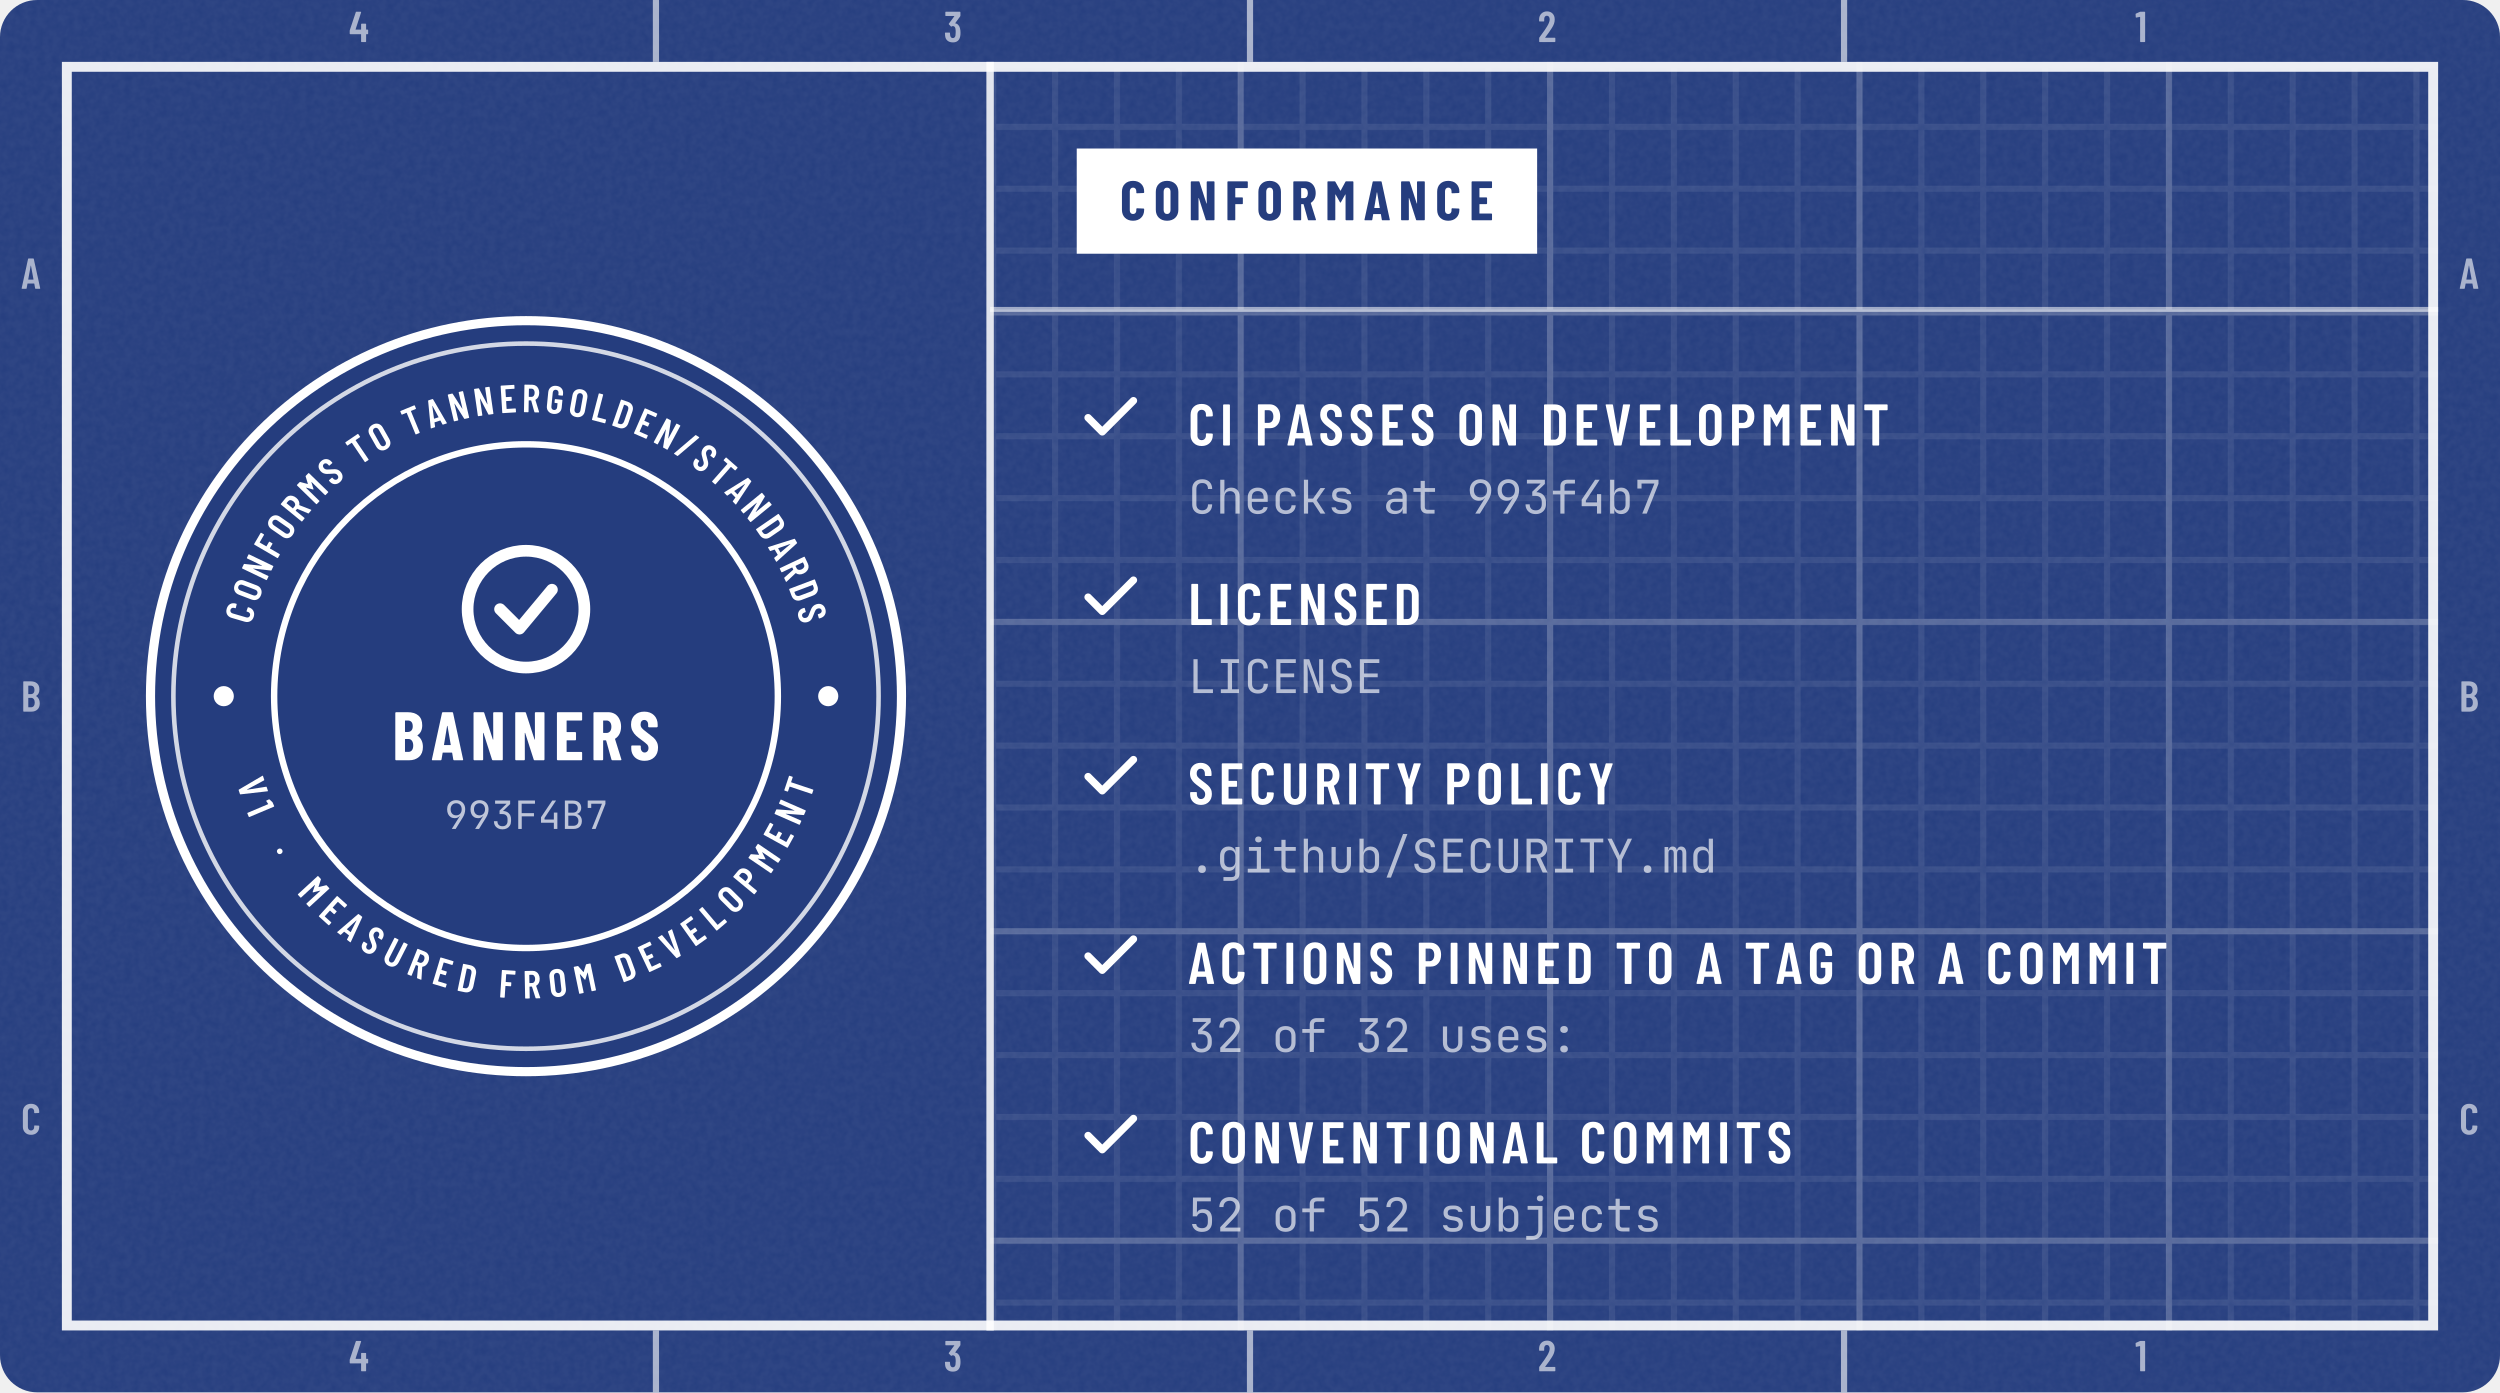
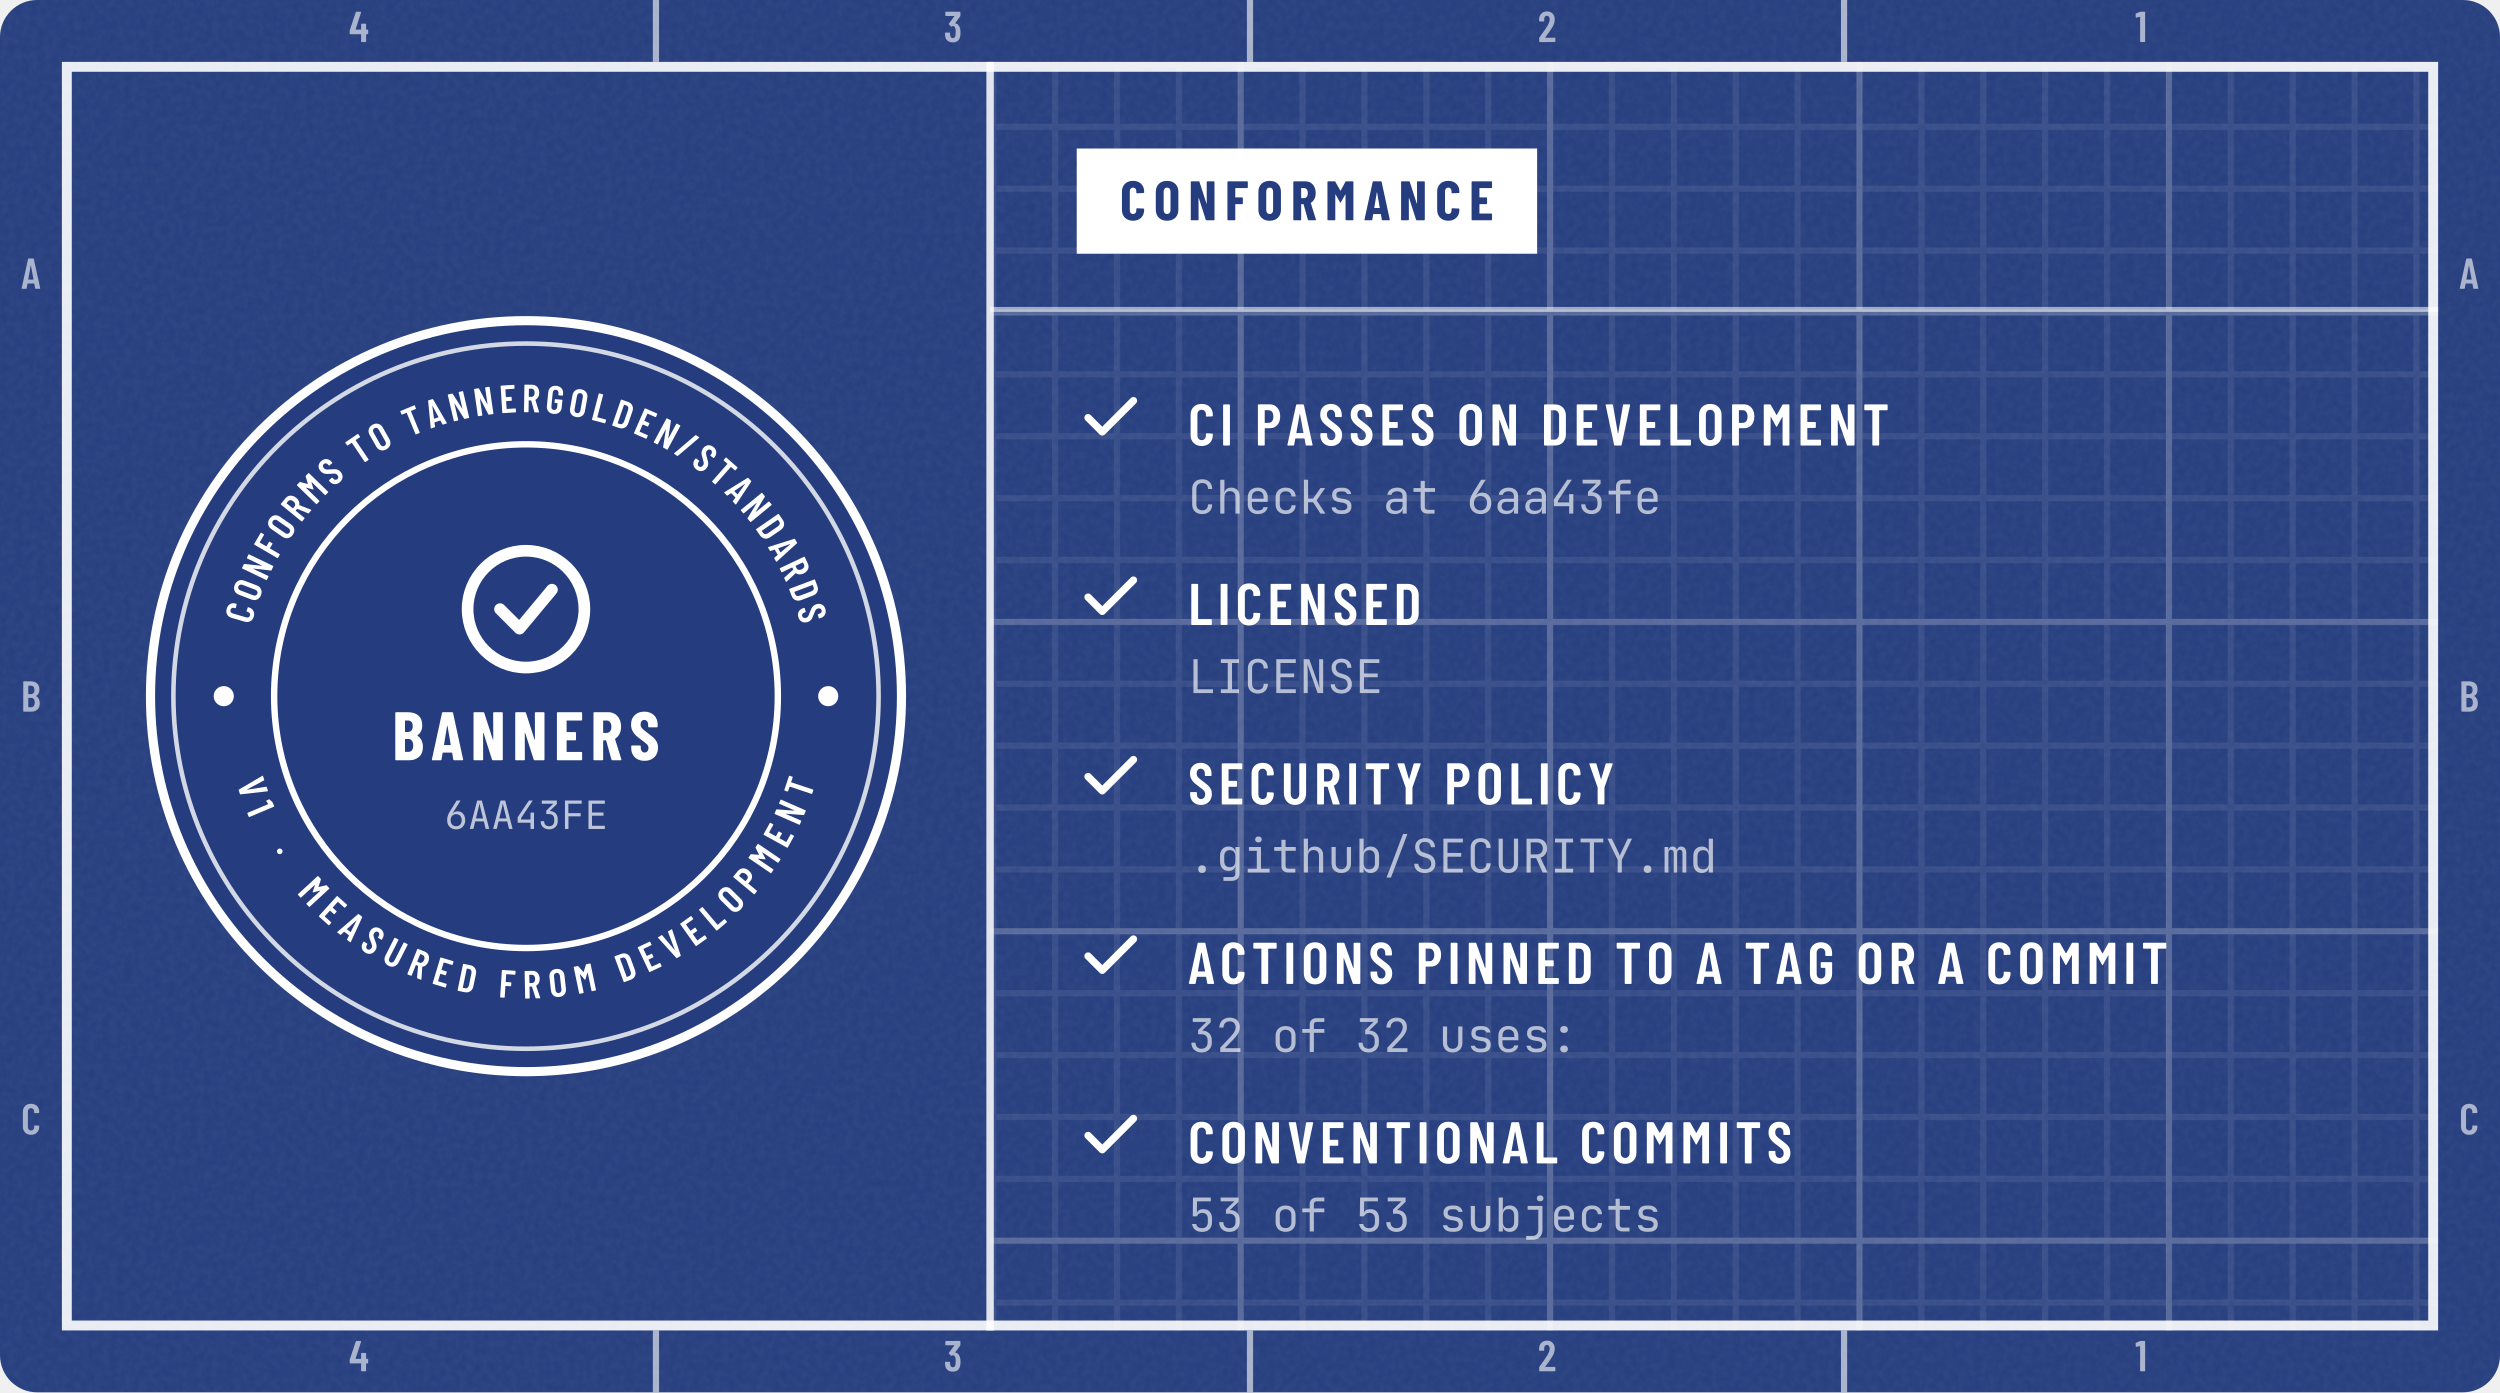
<svg xmlns="http://www.w3.org/2000/svg" width="404" height="225" viewBox="0 0 404 225" role="img" aria-labelledby="t d">
  <defs>
    <clipPath id="kc1">
      <rect x="0" y="0" width="404" height="225" rx="6" />
    </clipPath>
    <filter id="kn2" x="0" y="0" width="100%" height="100%">
      <feTurbulence type="fractalNoise" baseFrequency=".85" numOctaves="2" stitchTiles="stitch" />
      <feColorMatrix values="0 0 0 0 1 0 0 0 0 1 0 0 0 0 1 0 0 0 0.06 0" />
    </filter>
    <pattern id="kp3" width="10" height="10" patternUnits="userSpaceOnUse">
      <path d="M10 .5H.5V10" fill="none" stroke="#FFFFFF" stroke-opacity="0.075" />
    </pattern>
    <pattern id="kp4" width="50" height="50" patternUnits="userSpaceOnUse">
      <path d="M50 .5H.5V50" fill="none" stroke="#FFFFFF" stroke-opacity="0.16" />
    </pattern>
    <clipPath id="kc5">
      <path clip-rule="evenodd" d="M10 10h384v205h-384zM10 10h150v205h-150z" />
    </clipPath>
    <path id="m47" d="M21 14 226 690Q229 700 239 700H331Q337 700 340 696Q343 692 341 686L136 10Q133 0 123 0H31Q25 0 22 4Q19 8 21 14Z" />
    <path id="m49" d="M122 700H218Q223 700 226 696Q230 693 230 688V12Q230 7 226 4Q223 0 218 0H126Q121 0 118 4Q114 7 114 12V576Q114 578 112 580Q111 582 109 581L27 565H24Q13 565 13 576L10 643Q10 653 18 657L107 697Q114 700 122 700Z" />
    <path id="m50" d="M173 100H392Q397 100 400 96Q404 93 404 88V12Q404 7 400 4Q397 0 392 0H43Q38 0 34 4Q31 7 31 12V92Q31 101 36 107L75 160Q114 212 152 266Q189 320 215 363Q273 459 273 522Q273 562 256 585Q238 608 209 608Q180 608 163 586Q146 563 147 526V487Q147 482 144 478Q140 475 135 475H41Q36 475 32 478Q29 482 29 487V530Q33 610 84 659Q134 708 214 708Q293 708 342 656Q390 605 390 521Q390 471 373 422Q356 373 319 317Q294 277 260 229Q225 181 214 166Q184 126 170 106Q168 104 169 102Q170 100 173 100Z" />
    <path id="m51" d="M387 218Q387 169 380 134Q368 66 326 29Q283 -8 210 -8Q134 -8 86 32Q38 73 32 143Q30 165 28 207Q28 219 40 219H132Q144 219 144 207Q146 173 148 156Q153 125 169 108Q185 92 210 92Q234 92 250 108Q266 123 271 152Q276 182 276 230Q276 281 269 315Q263 341 248 355Q233 369 210 369Q195 369 183 360Q177 356 174 356Q172 356 166 360L119 408Q115 412 115 417Q115 421 118 425L243 595Q245 597 244 599Q242 601 239 601H49Q44 601 40 604Q37 608 37 613V688Q37 693 40 696Q44 700 49 700H373Q378 700 382 696Q385 693 385 688V609Q385 602 380 594L266 438Q262 432 268 431Q309 426 338 392Q368 358 378 307Q387 267 387 218Z" />
    <path id="m52" d="M443 275V194Q443 189 440 186Q436 182 431 182H401Q396 182 396 177V12Q396 7 392 4Q389 0 384 0H292Q287 0 284 4Q280 7 280 12V177Q280 182 275 182H29Q24 182 20 186Q17 189 17 194V259Q17 268 19 274L158 690Q161 700 171 700H271Q277 700 280 696Q283 693 281 686L153 293Q152 287 157 287H275Q280 287 280 292V412Q280 417 284 420Q287 424 292 424H384Q389 424 392 420Q396 417 396 412V292Q396 287 401 287H431Q436 287 440 284Q443 280 443 275Z" />
    <path id="m65" d="M325 11 306 116Q306 121 300 121H154Q148 121 148 116L129 11Q128 0 116 0H25Q11 0 14 13L162 689Q164 700 175 700H281Q292 700 294 689L442 13V9Q442 0 431 0H338Q326 0 325 11ZM171 212H282Q288 212 287 217L229 533Q228 536 226 536Q224 536 223 533L166 217Q165 212 171 212Z" />
    <path id="m66" d="M242 0H66Q61 0 58 4Q54 7 54 12V688Q54 693 58 696Q61 700 66 700H224Q319 700 373 652Q427 604 427 512Q427 409 354 365Q349 362 352 359Q391 334 413 292Q435 250 435 192Q435 100 382 50Q328 0 242 0ZM170 595V409Q170 404 175 404H226Q267 404 290 429Q313 454 313 500Q313 548 290 574Q267 600 226 600H175Q170 600 170 595ZM319 208Q319 260 296 290Q273 319 233 319H175Q170 319 170 314V106Q170 101 175 101H233Q273 101 296 129Q319 157 319 208Z" />
    <path id="m67" d="M42 180V521Q42 607 94 658Q145 708 230 708Q316 708 368 658Q420 607 420 521V509Q420 504 416 500Q413 496 408 496L315 492Q303 492 303 504V529Q303 564 283 586Q263 608 230 608Q198 608 178 586Q158 564 158 529V171Q158 136 178 114Q198 92 230 92Q263 92 283 114Q303 136 303 171V196Q303 201 306 204Q310 208 315 208L408 204Q413 204 416 200Q420 197 420 192V180Q420 95 368 44Q316 -8 230 -8Q145 -8 94 44Q42 95 42 180Z" />
    <path id="m68" d="M54 12V688Q54 693 58 696Q61 700 66 700H237Q323 700 374 648Q426 596 426 509V191Q426 104 374 52Q323 0 237 0H66Q61 0 58 4Q54 7 54 12ZM175 100 235 101Q268 101 288 128Q309 154 310 198V502Q310 547 290 574Q269 600 234 600H175Q170 600 170 595V105Q170 100 175 100Z" />
    <path id="m69" d="M391 600H175Q170 600 170 595V406Q170 401 175 401H303Q308 401 312 398Q315 394 315 389V312Q315 307 312 304Q308 300 303 300H175Q170 300 170 295V105Q170 100 175 100H391Q396 100 400 96Q403 93 403 88V12Q403 7 400 4Q396 0 391 0H66Q61 0 58 4Q54 7 54 12V688Q54 693 58 696Q61 700 66 700H391Q396 700 400 696Q403 693 403 688V612Q403 607 400 604Q396 600 391 600Z" />
    <path id="m70" d="M390 600H175Q170 600 170 595V406Q170 401 175 401H302Q307 401 310 398Q314 394 314 389V312Q314 307 310 304Q307 300 302 300H175Q170 300 170 295V12Q170 7 166 4Q163 0 158 0H66Q61 0 58 4Q54 7 54 12V688Q54 693 58 696Q61 700 66 700H390Q395 700 398 696Q402 693 402 688V612Q402 607 398 604Q395 600 390 600Z" />
    <path id="m71" d="M42 173V527Q42 609 94 658Q145 708 230 708Q315 708 368 658Q420 609 420 526V487Q420 482 416 478Q413 475 408 475H316Q311 475 308 478Q304 482 304 487V528Q304 564 284 586Q263 608 230 608Q197 608 177 586Q157 564 157 528V172Q157 136 177 114Q197 92 230 92Q263 92 284 114Q304 136 304 172V268Q304 273 299 273H238Q233 273 230 276Q226 280 226 285V358Q226 363 230 366Q233 370 238 370H408Q413 370 416 366Q420 363 420 358V173Q420 91 368 42Q315 -8 230 -8Q145 -8 94 42Q42 91 42 173Z" />
    <path id="m73" d="M54 12V688Q54 693 58 696Q61 700 66 700H158Q163 700 166 696Q170 693 170 688V12Q170 7 166 4Q163 0 158 0H66Q61 0 58 4Q54 7 54 12Z" />
    <path id="m76" d="M54 12V688Q54 693 58 696Q61 700 66 700H158Q163 700 166 696Q170 693 170 688V105Q170 100 175 100H391Q396 100 400 96Q403 93 403 88V12Q403 7 400 4Q396 0 391 0H66Q61 0 58 4Q54 7 54 12Z" />
    <path id="m77" d="M383 700H475Q480 700 484 696Q487 693 487 688V12Q487 7 484 4Q480 0 475 0H383Q378 0 374 4Q371 7 371 12V484Q371 488 369 488Q367 488 365 485L278 327Q273 319 269 319Q265 319 260 327L173 485Q171 488 169 488Q167 488 167 484V12Q167 7 164 4Q160 0 155 0H63Q58 0 54 4Q51 7 51 12V688Q51 693 54 696Q58 700 63 700H155Q165 700 170 692L267 521Q270 517 273 521L368 692Q373 700 383 700Z" />
    <path id="m78" d="M350 700H441Q446 700 450 696Q453 693 453 688V12Q453 7 450 4Q446 0 441 0H336Q326 0 323 10L174 434Q173 437 170 436Q168 436 168 433L169 12Q169 7 166 4Q162 0 157 0H66Q61 0 58 4Q54 7 54 12V688Q54 693 58 696Q61 700 66 700H169Q179 700 182 690L332 269Q333 266 336 266Q338 267 338 270V688Q338 693 342 696Q345 700 350 700Z" />
    <path id="m79" d="M42 182V518Q42 604 94 656Q147 708 233 708Q319 708 372 656Q425 604 425 518V182Q425 96 372 44Q319 -8 233 -8Q147 -8 94 44Q42 96 42 182ZM309 177V523Q309 561 288 584Q267 608 233 608Q199 608 178 584Q158 561 158 523V177Q158 139 178 116Q199 92 233 92Q267 92 288 116Q309 139 309 177Z" />
    <path id="m80" d="M432 495Q432 405 384 350Q337 295 259 295H174Q169 295 169 290V12Q169 7 166 4Q162 0 157 0H65Q60 0 56 4Q53 7 53 12V689Q53 694 56 698Q60 701 65 701H253Q306 701 346 675Q387 649 410 602Q432 555 432 495ZM316 492Q316 542 294 572Q271 601 234 601H174Q169 601 169 596V391Q169 386 174 386H234Q271 386 294 414Q316 443 316 492Z" />
    <path id="m82" d="M318 10 233 297Q231 301 228 301H175Q170 301 170 296V12Q170 7 166 4Q163 0 158 0H66Q61 0 58 4Q54 7 54 12V688Q54 693 58 696Q61 700 66 700H254Q307 700 348 674Q388 649 410 602Q433 556 433 496Q433 434 409 389Q385 344 342 321Q338 320 339 315L437 14Q438 12 438 9Q438 0 427 0H331Q321 0 318 10ZM170 595V396Q170 391 175 391H236Q272 391 294 419Q317 447 317 495Q317 543 294 572Q272 600 236 600H175Q170 600 170 595Z" />
    <path id="m83" d="M34 173V199Q34 204 38 208Q41 211 46 211H137Q142 211 146 208Q149 204 149 199V179Q149 140 168 116Q188 92 219 92Q250 92 270 114Q290 137 290 174Q290 200 279 219Q268 238 248 255Q228 272 184 304Q134 340 104 368Q73 396 52 436Q32 475 32 527Q32 610 82 659Q132 708 214 708Q297 708 348 656Q399 605 399 520V496Q399 491 396 488Q392 484 387 484H297Q292 484 288 488Q285 491 285 496V522Q285 561 266 584Q246 608 214 608Q184 608 165 586Q146 565 146 527Q146 491 166 466Q187 441 247 397Q308 352 339 324Q370 295 387 261Q404 227 404 180Q404 95 353 44Q302 -8 219 -8Q136 -8 85 42Q34 92 34 173Z" />
    <path id="m84" d="M425 688V612Q425 607 422 604Q418 600 413 600H286Q281 600 281 595V12Q281 7 278 4Q274 0 269 0H177Q172 0 168 4Q165 7 165 12V595Q165 600 160 600H40Q35 600 32 604Q28 607 28 612V688Q28 693 32 696Q35 700 40 700H413Q418 700 422 696Q425 693 425 688Z" />
    <path id="m85" d="M50 194V688Q50 693 54 696Q57 700 62 700H154Q159 700 162 696Q166 693 166 688V182Q166 142 186 117Q206 92 239 92Q272 92 292 117Q312 142 312 182V688Q312 693 316 696Q319 700 324 700H416Q421 700 424 696Q428 693 428 688V194Q428 103 376 48Q324 -8 239 -8Q153 -8 102 48Q50 103 50 194Z" />
    <path id="m86" d="M171 11 28 687 27 691Q27 700 38 700H139Q151 700 152 689L235 208Q236 205 238 205Q240 205 241 208L322 689Q323 700 335 700H433Q446 700 443 687L299 11Q297 0 286 0H184Q173 0 171 11Z" />
    <path id="m89" d="M170 13V286L169 292L30 686Q29 688 29 691Q29 700 40 700H136Q147 700 150 690L225 433Q226 430 228 430Q230 430 231 433L306 690Q309 700 320 700H416Q422 700 425 696Q428 693 426 686L287 292L286 286V13Q286 8 282 4Q279 1 274 1H182Q177 1 174 4Q170 8 170 13Z" />
    <path id="m183" d="M37 286Q37 317 57 337Q77 357 108 357Q139 357 158 337Q178 317 178 286Q178 255 158 235Q138 215 108 215Q77 215 57 235Q37 255 37 286Z" />
    <path id="j46" d="M300 -10Q262 -10 240 12Q217 34 217 71Q217 110 240 133Q262 156 300 156Q338 156 360 133Q383 110 383 71Q383 34 360 12Q338 -10 300 -10Z" />
    <path id="j47" d="M75 -110 430 830H525L170 -110Z" />
    <path id="j50" d="M92 0V92L315 329Q372 390 398 438Q424 485 424 529Q424 590 390 625Q357 660 299 660Q235 660 198 624Q162 588 162 525H72Q74 591 102 640Q131 688 182 714Q232 740 299 740Q365 740 414 714Q462 689 488 642Q514 595 514 530Q514 468 481 407Q448 346 373 268L193 82H526V0Z" />
    <path id="j51" d="M289 -10Q223 -10 174 16Q124 43 97 90Q70 137 70 200H160Q160 139 194 104Q229 70 290 70Q352 70 386 106Q420 142 420 200V252Q420 314 386 348Q352 382 290 382H215V472L396 648H100V730H487V640L303 462Q395 459 451 405Q510 348 510 252V200Q510 137 482 90Q455 43 405 16Q355 -10 289 -10Z" />
    <path id="j52" d="M410 0V160H80V301L369 730H467L170 282V242H410V420H500V0Z" />
    <path id="j53" d="M298 -10Q209 -10 152 36Q95 82 85 160H175Q180 117 212 94Q244 70 299 70Q362 70 394 104Q425 138 425 200V271Q425 333 394 367Q362 401 300 401Q261 401 232 380Q203 360 190 326H100L105 730H489V648H192L189 405H192Q200 434 227 453Q264 480 327 480Q416 481 466 426Q515 370 515 271V200Q515 103 458 46Q401 -10 298 -10Z" />
-     <path id="j55" d="M185 0 446 648H170V540H80V730H535V642L282 0Z" />
-     <path id="j57" d="M187 0 394 332 390 335Q371 307 338 292Q305 277 264 277Q205 277 160 305Q116 333 92 384Q68 436 68 505Q68 576 97 628Q126 681 178 710Q230 740 299 740Q369 740 422 710Q474 681 503 628Q532 576 532 505Q532 450 516 397Q501 344 470 295L287 0ZM300 350Q364 350 403 392Q442 435 442 505Q442 575 403 618Q364 660 300 660Q236 660 197 618Q158 575 158 505Q158 435 197 392Q236 350 300 350Z" />
+     <path id="j54" d="M301 -10Q231 -10 178 20Q126 49 97 102Q68 155 68 225Q68 280 84 333Q99 386 130 435L313 730H413L206 398L210 395Q229 423 262 438Q295 453 336 453Q396 453 440 425Q484 397 508 346Q532 295 532 225Q532 155 503 102Q474 49 422 20Q371 -10 301 -10ZM300 70Q364 70 403 112Q442 155 442 225Q442 295 403 338Q364 380 300 380Q236 380 197 338Q158 295 158 225Q158 155 197 112Q236 70 300 70Z" />
    <path id="j58" d="M300 410Q263 410 240 430Q217 451 217 485Q217 519 240 540Q263 560 300 560Q338 560 360 540Q383 519 383 485Q383 451 360 430Q338 410 300 410ZM300 -10Q263 -10 240 10Q217 31 217 65Q217 99 240 120Q263 140 300 140Q338 140 360 120Q383 99 383 65Q383 31 360 10Q338 -10 300 -10Z" />
-     <path id="j66" d="M93 0V730H300Q400 730 456 680Q513 630 513 541Q513 491 492 454Q471 417 433 397Q419 390 404 386Q423 380 441 371Q483 348 506 305Q530 262 530 203Q530 141 504 95Q478 49 430 24Q382 0 315 0ZM181 81H305Q368 81 404 114Q441 148 441 206Q441 266 404 304Q368 341 305 341H181ZM181 419H299Q357 419 390 450Q424 481 424 534Q424 587 391 618Q358 649 300 649H181Z" />
+     <path id="j65" d="M50 0 240 730H361L550 0H459L411 194H190L142 0ZM208 270H392L336 495Q320 559 311 602Q302 645 300 658Q298 645 289 602Q280 559 264 496Z" />
    <path id="j67" d="M304 -10Q238 -10 190 15Q141 40 114 88Q88 135 88 200V530Q88 596 114 643Q141 690 190 715Q238 740 304 740Q370 740 418 714Q466 689 492 642Q518 595 518 530H428Q428 592 396 626Q363 659 304 659Q245 659 212 626Q178 593 178 531V200Q178 138 212 104Q245 71 304 71Q363 71 396 104Q428 138 428 200H518Q518 136 492 88Q466 41 418 16Q370 -10 304 -10Z" />
    <path id="j69" d="M100 0V730H520V648H189V422H485V341H189V82H520V0Z" />
    <path id="j70" d="M95 0V731H525V649H183V406H499V324H185V0Z" />
    <path id="j73" d="M105 0V82H254V648H105V730H495V648H346V82H495V0Z" />
    <path id="j76" d="M115 0V730H205V82H535V0Z" />
    <path id="j78" d="M90 0V730H210L433 105Q431 130 428 166Q426 203 424 244Q423 284 423 320V730H510V0H390L168 625Q170 601 172 564Q174 528 176 488Q177 447 177 410V0Z" />
    <path id="j82" d="M92 0V730H318Q383 730 432 704Q481 677 508 630Q535 583 535 520Q535 446 496 393Q458 340 392 320L545 0H439L299 310H182V0ZM182 391H318Q374 391 408 426Q442 462 442 520Q442 579 408 614Q374 649 318 649H182Z" />
    <path id="j83" d="M304 -10Q232 -10 180 14Q129 38 101 83Q73 128 72 190H162Q162 135 200 103Q237 71 304 71Q367 71 402 102Q438 133 438 188Q438 232 414 265Q391 298 347 311L248 342Q173 365 132 419Q92 473 92 546Q92 605 118 648Q145 692 193 716Q241 741 306 741Q402 741 460 688Q518 634 519 545H429Q429 599 396 630Q364 660 305 660Q247 660 214 632Q182 604 182 554Q182 509 206 476Q230 443 275 429L375 397Q448 374 488 319Q528 264 528 190Q528 130 500 85Q472 40 422 15Q371 -10 304 -10Z" />
    <path id="j84" d="M255 0V649H55V731H545V649H345V0Z" />
    <path id="j85" d="M300 -10Q198 -10 144 46Q90 103 90 200V730H180V200Q180 140 210 105Q239 70 300 70Q360 70 390 105Q420 140 420 200V730H510V200Q510 102 456 46Q403 -10 300 -10Z" />
    <path id="j89" d="M255 0V273L35 730H128L273 430Q285 405 292 388Q299 370 301 362Q303 370 310 388Q318 405 330 430L472 730H565L345 273V0Z" />
    <path id="j97" d="M252 -10Q165 -10 115 34Q65 79 65 155Q65 232 115 276Q165 320 250 320H420V375Q420 426 390 454Q359 481 303 481Q254 481 221 460Q188 440 183 405H93Q102 476 160 518Q218 560 305 560Q400 560 455 511Q510 462 510 378V0H422V105H421Q416 56 376 25Q329 -10 252 -10ZM274 61Q338 61 379 93Q420 125 420 175V253H252Q207 253 181 228Q155 203 155 160Q155 114 186 88Q218 61 274 61Z" />
    <path id="j98" d="M332 -10Q264 -10 223 27Q189 57 183 105H182V0H92V730H182V570L180 445H183Q189 492 224 523Q265 560 332 560Q415 560 465 505Q515 450 515 355V194Q515 100 465 45Q415 -10 332 -10ZM302 68Q359 68 392 102Q425 136 425 200V350Q425 414 392 448Q359 482 302 482Q247 482 214 447Q182 412 182 350V200Q182 138 214 103Q247 68 302 68Z" />
    <path id="j99" d="M304 -10Q238 -10 188 15Q139 40 112 88Q85 135 85 200V350Q85 416 112 463Q139 510 188 535Q238 560 304 560Q399 560 457 509Q515 458 518 370H428Q425 423 392 452Q360 480 304 480Q245 480 210 446Q175 413 175 351V200Q175 138 210 104Q245 70 304 70Q360 70 392 99Q425 128 428 180H518Q515 92 457 41Q399 -10 304 -10Z" />
    <path id="j100" d="M268 -10Q186 -10 136 45Q85 100 85 194V355Q85 450 135 505Q185 560 268 560Q336 560 377 523Q411 492 417 445H420L418 570V730H508V0H418V105H417Q411 57 377 27Q336 -10 268 -10ZM298 68Q354 68 386 103Q418 138 418 200V350Q418 412 386 447Q354 482 298 482Q241 482 208 448Q175 414 175 350V200Q175 136 208 102Q241 68 298 68Z" />
    <path id="j101" d="M300 -10Q235 -10 186 16Q138 42 112 90Q85 137 85 200V350Q85 414 112 461Q138 508 186 534Q235 560 300 560Q365 560 414 534Q462 508 488 461Q515 414 515 350V253H173V200Q173 135 206 100Q239 66 300 66Q352 66 384 84Q416 103 423 140H513Q504 71 446 30Q387 -10 300 -10ZM427 321V350Q427 415 394 450Q362 485 300 485Q239 485 206 450Q173 415 173 350V321Z" />
    <path id="j102" d="M220 0V413H60V495H220V590Q220 655 261 692Q302 730 374 730H535V648H374Q343 648 326 634Q310 619 310 590V495H535V413H310V0Z" />
    <path id="j103" d="M161 -180V-98H336Q378 -98 398 -79Q417 -60 417 -20V50L419 150H417Q413 101 378 70Q338 35 271 35Q186 35 137 90Q88 146 88 240V356Q88 450 137 505Q186 560 271 560Q338 560 378 525Q413 494 417 445H418V550H507V-20Q507 -94 462 -137Q416 -180 335 -180ZM298 113Q354 113 386 148Q418 183 418 245V350Q418 412 386 447Q354 482 298 482Q241 482 210 448Q178 414 178 350V245Q178 181 210 147Q241 113 298 113Z" />
    <path id="j104" d="M92 0V730H182V445H183Q189 495 221 525Q260 560 329 560Q412 560 461 509Q510 458 510 370V0H420V360Q420 419 388 452Q357 484 303 484Q247 484 214 449Q182 414 182 350V0Z" />
    <path id="j105" d="M85 0V82H280V468H110V550H370V82H555V0ZM315 649Q282 649 263 666Q244 683 244 712Q244 742 263 760Q282 777 315 777Q348 777 367 760Q386 742 386 712Q386 683 367 666Q348 649 315 649Z" />
    <path id="j106" d="M85 -180V-97H214Q276 -97 310 -64Q345 -30 345 31V468H115V550H435V31Q435 -66 375 -123Q315 -180 214 -180ZM385 649Q352 649 333 666Q314 683 314 712Q314 742 333 760Q352 777 385 777Q418 777 437 760Q456 742 456 712Q456 683 437 666Q418 649 385 649Z" />
    <path id="j107" d="M95 0V730H185V323H291L451 550H554L369 288L557 0H452L292 245H185V0Z" />
    <path id="j109" d="M66 0V550H145V484H151Q156 513 174 533Q198 560 240 560Q286 560 311 526Q324 509 330 484H334Q339 513 358 533Q383 560 425 560Q477 560 506 521Q534 482 534 418V0H451V419Q451 453 436 472Q422 491 394 491Q367 491 352 472Q336 454 336 420V0H264V419Q264 454 248 472Q233 491 205 491Q177 491 163 472Q149 454 149 420V0Z" />
    <path id="j111" d="M300 -8Q234 -8 186 17Q138 42 112 90Q85 137 85 202V348Q85 414 112 461Q138 508 186 533Q234 558 300 558Q366 558 414 533Q462 508 488 461Q515 414 515 349V202Q515 137 488 90Q462 42 414 17Q366 -8 300 -8ZM300 72Q359 72 392 105Q425 138 425 202V348Q425 412 392 445Q359 478 300 478Q242 478 208 445Q175 412 175 348V202Q175 138 208 105Q242 72 300 72Z" />
    <path id="j115" d="M283 -8Q227 -8 186 10Q144 27 120 59Q95 91 90 135H180Q186 106 212 89Q239 72 283 72H325Q378 72 404 94Q430 115 430 151Q430 186 406 206Q383 227 337 234L263 246Q182 260 142 296Q103 333 103 403Q103 477 150 518Q197 558 291 558H329Q408 558 456 521Q504 484 514 421H424Q418 447 394 462Q370 478 329 478H291Q240 478 216 459Q193 440 193 402Q193 368 213 352Q233 336 276 329L350 317Q439 303 480 265Q520 227 520 155Q520 79 472 36Q423 -8 325 -8Z" />
    <path id="j116" d="M360 0Q289 0 250 38Q210 76 210 145V468H55V550H210V705H300V550H520V468H300V145Q300 82 360 82H510V0Z" />
    <path id="j117" d="M299 -10Q204 -10 147 46Q90 103 90 200V550H180V200Q180 138 212 104Q244 69 299 69Q355 69 388 104Q420 138 420 200V550H510V200Q510 103 452 46Q394 -10 299 -10Z" />
    <path id="n65" d="M325 11 309 107Q309 112 303 112H176Q170 112 170 107L154 11Q153 0 141 0H24Q11 0 14 13L161 689Q163 700 174 700H309Q320 700 322 689L468 13L469 9Q469 0 458 0H338Q326 0 325 11ZM194 221H284Q289 221 288 226L241 499Q240 502 238 502Q236 502 235 499L190 226Q190 221 194 221Z" />
    <path id="n66" d="M245 0H56Q51 0 48 4Q44 7 44 12V688Q44 693 48 696Q51 700 56 700H223Q323 700 380 652Q436 604 436 509Q436 410 368 365Q364 362 367 359Q446 303 446 193Q446 100 390 50Q334 0 245 0ZM185 574V417Q185 412 190 412H226Q260 412 279 434Q298 455 298 494Q298 535 280 557Q261 579 226 579H190Q185 579 185 574ZM305 214Q305 258 286 284Q267 310 235 310H190Q185 310 185 305V127Q185 122 190 122H234Q267 122 286 146Q305 170 305 214Z" />
    <path id="n67" d="M34 189V513Q34 602 88 655Q143 708 233 708Q324 708 378 655Q433 602 433 513V502Q433 497 430 494Q426 490 421 490L304 485Q292 485 292 496V522Q292 551 276 569Q260 587 233 587Q207 587 191 569Q175 551 175 522V177Q175 148 191 130Q207 113 233 113Q260 113 276 130Q292 148 292 177V204Q292 209 296 212Q299 216 304 216L421 211Q426 211 430 208Q433 204 433 199V189Q433 99 378 46Q323 -8 233 -8Q143 -8 88 46Q34 99 34 189Z" />
    <path id="n69" d="M399 579H190Q185 579 185 574V416Q185 411 190 411H310Q315 411 318 408Q322 404 322 399V302Q322 297 318 294Q315 290 310 290H190Q185 290 185 285V126Q185 121 190 121H399Q404 121 408 118Q411 114 411 109V12Q411 7 408 4Q404 0 399 0H56Q51 0 48 4Q44 7 44 12V688Q44 693 48 696Q51 700 56 700H399Q404 700 408 696Q411 693 411 688V591Q411 586 408 582Q404 579 399 579Z" />
    <path id="n70" d="M398 579H190Q185 579 185 574V416Q185 411 190 411H309Q314 411 318 408Q321 404 321 399V302Q321 297 318 294Q314 290 309 290H190Q185 290 185 285V12Q185 7 182 4Q178 0 173 0H56Q51 0 48 4Q44 7 44 12V688Q44 693 48 696Q51 700 56 700H398Q403 700 406 696Q410 693 410 688V591Q410 586 406 582Q403 579 398 579Z" />
    <path id="n77" d="M379 700H495Q500 700 504 696Q507 693 507 688V12Q507 7 504 4Q500 0 495 0H378Q373 0 370 4Q366 7 366 12V461Q366 465 364 465Q362 465 360 462L282 324Q277 316 274 316Q271 316 266 324L188 462Q186 465 184 465Q182 465 182 461V12Q182 7 178 4Q175 0 170 0H53Q48 0 44 4Q41 7 41 12V688Q41 693 44 696Q48 700 53 700H168Q178 700 183 692L272 533Q275 529 278 533L364 692Q368 700 379 700Z" />
    <path id="n78" d="M342 700H458Q463 700 466 696Q470 693 470 688V12Q470 7 466 4Q463 0 458 0H326Q316 0 313 10L189 397Q188 400 186 400Q183 399 183 396L184 12Q184 7 180 4Q177 0 172 0H56Q51 0 48 4Q44 7 44 12V688Q44 693 48 696Q51 700 56 700H187Q197 700 200 690L325 303Q326 300 328 300Q331 301 331 304L330 688Q330 693 334 696Q337 700 342 700Z" />
    <path id="n79" d="M34 190V510Q34 600 89 654Q144 708 236 708Q328 708 384 654Q439 600 439 510V190Q439 100 384 46Q328 -8 236 -8Q144 -8 89 46Q34 100 34 190ZM298 184V516Q298 548 281 568Q264 587 236 587Q208 587 192 568Q175 548 175 516V184Q175 152 192 132Q208 113 236 113Q264 113 281 132Q298 152 298 184Z" />
    <path id="n82" d="M306 10 229 286Q227 290 224 290H190Q185 290 185 285V12Q185 7 182 4Q178 0 173 0H56Q51 0 48 4Q44 7 44 12V688Q44 693 48 696Q51 700 56 700H258Q313 700 356 674Q399 647 422 599Q446 551 446 489Q446 430 424 385Q401 340 361 315Q359 314 358 312Q357 311 358 309L450 14L451 10Q451 0 440 0H320Q309 0 306 10ZM185 574V403Q185 398 190 398H235Q266 398 286 422Q305 447 305 488Q305 530 286 554Q266 579 235 579H190Q185 579 185 574Z" />
    <path id="n83" d="M30 175V204Q30 209 34 212Q37 216 42 216H157Q162 216 166 212Q169 209 169 204V182Q169 151 185 132Q201 113 225 113Q249 113 265 131Q281 149 281 178Q281 208 261 230Q241 251 183 293Q133 329 102 357Q71 385 49 426Q27 467 27 521Q27 606 80 657Q133 708 220 708Q308 708 362 655Q415 602 415 516V492Q415 487 412 484Q408 480 403 480H288Q283 480 280 484Q276 487 276 492V519Q276 550 260 568Q245 587 220 587Q196 587 181 570Q166 552 166 521Q166 491 185 468Q204 445 260 404Q322 358 354 330Q385 301 402 266Q420 232 420 184Q420 96 366 44Q312 -8 224 -8Q166 -8 122 15Q78 38 54 80Q30 121 30 175Z" />
  </defs>
  <rect y="0" width="404" height="225" rx="6" fill="#253D7E" />
  <rect y="0" width="404" height="225" clip-path="url(#kc1)" filter="url(#kn2)" />
  <g clip-path="url(#kc5)">
    <rect y="0" width="404" height="225" fill="url(#kp3)" />
    <rect y="0" width="404" height="225" fill="url(#kp4)" />
  </g>
  <rect x="10.8" y="10.8" width="382.4" height="203.4" fill="none" stroke="#FFFFFF" stroke-opacity="0.9" stroke-width="1.6" />
  <path d="M106 0V10M106 215V225M202 0V10M202 215V225M298 0V10M298 215V225" stroke="#FFFFFF" stroke-opacity="0.6" />
  <g transform="scale(0.007 -0.007)" fill="#FFFFFF" fill-opacity="0.6">
    <use href="#m52" x="8056" y="-971" />
    <use href="#m52" x="8056" y="-31657" />
    <use href="#m51" x="21787" y="-971" />
    <use href="#m51" x="21787" y="-31657" />
    <use href="#m50" x="35502" y="-971" />
    <use href="#m50" x="35502" y="-31657" />
    <use href="#m49" x="49292" y="-971" />
    <use href="#m49" x="49292" y="-31657" />
    <use href="#m65" x="486" y="-6667" />
    <use href="#m65" x="56772" y="-6667" />
    <use href="#m66" x="483" y="-16429" />
    <use href="#m66" x="56769" y="-16429" />
    <use href="#m67" x="486" y="-26190" />
    <use href="#m67" x="56772" y="-26190" />
  </g>
  <path d="M160 10V215" stroke="#FFFFFF" stroke-opacity="0.85" stroke-width="1.2" />
  <g transform="translate(85 112.5) scale(0.74) translate(-85 -112.5)">
    <circle cx="85" cy="112.5" r="82" fill="#253D7E" stroke="#FFFFFF" stroke-width="2" />
    <circle cx="85" cy="112.5" r="77" fill="none" stroke="#FFFFFF" stroke-opacity="0.8" />
    <circle cx="85" cy="112.5" r="55" fill="none" stroke="#FFFFFF" stroke-width="1.4" />
    <g fill="#FFFFFF">
      <use href="#m67" transform="translate(85 112.5) rotate(-73.72) translate(-1.97 -62) scale(0.0086 -0.0086)" />
      <use href="#m79" transform="translate(85 112.5) rotate(-69.12) translate(-2.01 -62) scale(0.0086 -0.0086)" />
      <use href="#m78" transform="translate(85 112.5) rotate(-64.33) translate(-2.18 -62) scale(0.0086 -0.0086)" />
      <use href="#m70" transform="translate(85 112.5) rotate(-59.74) translate(-1.78 -62) scale(0.0086 -0.0086)" />
      <use href="#m79" transform="translate(85 112.5) rotate(-55.31) translate(-2.01 -62) scale(0.0086 -0.0086)" />
      <use href="#m82" transform="translate(85 112.5) rotate(-50.7) translate(-1.98 -62) scale(0.0086 -0.0086)" />
      <use href="#m77" transform="translate(85 112.5) rotate(-45.8) translate(-2.31 -62) scale(0.0086 -0.0086)" />
      <use href="#m83" transform="translate(85 112.5) rotate(-41.02) translate(-1.87 -62) scale(0.0086 -0.0086)" />
      <use href="#m84" transform="translate(85 112.5) rotate(-34.06) translate(-1.94 -62) scale(0.0086 -0.0086)" />
      <use href="#m79" transform="translate(85 112.5) rotate(-29.48) translate(-2.01 -62) scale(0.0086 -0.0086)" />
      <use href="#m84" transform="translate(85 112.5) rotate(-22.39) translate(-1.94 -62) scale(0.0086 -0.0086)" />
      <use href="#m65" transform="translate(85 112.5) rotate(-17.86) translate(-1.96 -62) scale(0.0086 -0.0086)" />
      <use href="#m78" transform="translate(85 112.5) rotate(-13.11) translate(-2.18 -62) scale(0.0086 -0.0086)" />
      <use href="#m78" transform="translate(85 112.5) rotate(-8.16) translate(-2.18 -62) scale(0.0086 -0.0086)" />
      <use href="#m69" transform="translate(85 112.5) rotate(-3.49) translate(-1.87 -62) scale(0.0086 -0.0086)" />
      <use href="#m82" transform="translate(85 112.5) rotate(0.99) translate(-1.98 -62) scale(0.0086 -0.0086)" />
      <use href="#m71" transform="translate(85 112.5) rotate(5.59) translate(-1.99 -62) scale(0.0086 -0.0086)" />
      <use href="#m79" transform="translate(85 112.5) rotate(10.2) translate(-2.01 -62) scale(0.0086 -0.0086)" />
      <use href="#m76" transform="translate(85 112.5) rotate(14.63) translate(-1.78 -62) scale(0.0086 -0.0086)" />
      <use href="#m68" transform="translate(85 112.5) rotate(19.08) translate(-2.03 -62) scale(0.0086 -0.0086)" />
      <use href="#m69" transform="translate(85 112.5) rotate(23.61) translate(-1.87 -62) scale(0.0086 -0.0086)" />
      <use href="#m78" transform="translate(85 112.5) rotate(28.28) translate(-2.18 -62) scale(0.0086 -0.0086)" />
      <use href="#m47" transform="translate(85 112.5) rotate(32.75) translate(-1.66 -62) scale(0.0086 -0.0086)" />
      <use href="#m83" transform="translate(85 112.5) rotate(36.93) translate(-1.87 -62) scale(0.0086 -0.0086)" />
      <use href="#m84" transform="translate(85 112.5) rotate(41.38) translate(-1.94 -62) scale(0.0086 -0.0086)" />
      <use href="#m65" transform="translate(85 112.5) rotate(45.91) translate(-1.96 -62) scale(0.0086 -0.0086)" />
      <use href="#m78" transform="translate(85 112.5) rotate(50.66) translate(-2.18 -62) scale(0.0086 -0.0086)" />
      <use href="#m68" transform="translate(85 112.5) rotate(55.47) translate(-2.03 -62) scale(0.0086 -0.0086)" />
      <use href="#m65" transform="translate(85 112.5) rotate(60.09) translate(-1.96 -62) scale(0.0086 -0.0086)" />
      <use href="#m82" transform="translate(85 112.5) rotate(64.65) translate(-1.98 -62) scale(0.0086 -0.0086)" />
      <use href="#m68" transform="translate(85 112.5) rotate(69.28) translate(-2.03 -62) scale(0.0086 -0.0086)" />
      <use href="#m83" transform="translate(85 112.5) rotate(73.81) translate(-1.87 -62) scale(0.0086 -0.0086)" />
    </g>
    <g fill="#FFFFFF">
      <use href="#m86" transform="translate(85 112.5) rotate(71.49) translate(-2.03 66.02) scale(0.0086 -0.0086)" />
      <use href="#m49" transform="translate(85 112.5) rotate(67.09) translate(-1.18 66.02) scale(0.0086 -0.0086)" />
      <use href="#m183" transform="translate(85 112.5) rotate(57.79) translate(-0.92 66.02) scale(0.0086 -0.0086)" />
      <use href="#m77" transform="translate(85 112.5) rotate(47.4) translate(-2.31 66.02) scale(0.0086 -0.0086)" />
      <use href="#m69" transform="translate(85 112.5) rotate(42.07) translate(-1.87 66.02) scale(0.0086 -0.0086)" />
      <use href="#m65" transform="translate(85 112.5) rotate(37.07) translate(-1.96 66.02) scale(0.0086 -0.0086)" />
      <use href="#m83" transform="translate(85 112.5) rotate(32.08) translate(-1.87 66.02) scale(0.0086 -0.0086)" />
      <use href="#m85" transform="translate(85 112.5) rotate(27) translate(-2.06 66.02) scale(0.0086 -0.0086)" />
      <use href="#m82" transform="translate(85 112.5) rotate(21.81) translate(-1.98 66.02) scale(0.0086 -0.0086)" />
      <use href="#m69" transform="translate(85 112.5) rotate(16.79) translate(-1.87 66.02) scale(0.0086 -0.0086)" />
      <use href="#m68" transform="translate(85 112.5) rotate(11.73) translate(-2.03 66.02) scale(0.0086 -0.0086)" />
      <use href="#m70" transform="translate(85 112.5) rotate(3.77) translate(-1.78 66.02) scale(0.0086 -0.0086)" />
      <use href="#m82" transform="translate(85 112.5) rotate(-1.16) translate(-1.98 66.02) scale(0.0086 -0.0086)" />
      <use href="#m79" transform="translate(85 112.5) rotate(-6.31) translate(-2.01 66.02) scale(0.0086 -0.0086)" />
      <use href="#m77" transform="translate(85 112.5) rotate(-11.77) translate(-2.31 66.02) scale(0.0086 -0.0086)" />
      <use href="#m68" transform="translate(85 112.5) rotate(-20.24) translate(-2.03 66.02) scale(0.0086 -0.0086)" />
      <use href="#m69" transform="translate(85 112.5) rotate(-25.3) translate(-1.87 66.02) scale(0.0086 -0.0086)" />
      <use href="#m86" transform="translate(85 112.5) rotate(-30.36) translate(-2.03 66.02) scale(0.0086 -0.0086)" />
      <use href="#m69" transform="translate(85 112.5) rotate(-35.41) translate(-1.87 66.02) scale(0.0086 -0.0086)" />
      <use href="#m76" transform="translate(85 112.5) rotate(-40.24) translate(-1.78 66.02) scale(0.0086 -0.0086)" />
      <use href="#m79" transform="translate(85 112.5) rotate(-45.2) translate(-2.01 66.02) scale(0.0086 -0.0086)" />
      <use href="#m80" transform="translate(85 112.5) rotate(-50.33) translate(-1.97 66.02) scale(0.0086 -0.0086)" />
      <use href="#m77" transform="translate(85 112.5) rotate(-55.75) translate(-2.31 66.02) scale(0.0086 -0.0086)" />
      <use href="#m69" transform="translate(85 112.5) rotate(-61.09) translate(-1.87 66.02) scale(0.0086 -0.0086)" />
      <use href="#m78" transform="translate(85 112.5) rotate(-66.29) translate(-2.18 66.02) scale(0.0086 -0.0086)" />
      <use href="#m84" transform="translate(85 112.5) rotate(-71.56) translate(-1.94 66.02) scale(0.0086 -0.0086)" />
    </g>
    <circle cx="19" cy="112.5" r="2.2" fill="#FFFFFF" />
    <circle cx="151" cy="112.5" r="2.2" fill="#FFFFFF" />
    <g transform="translate(68 76.5) scale(1.4167)" fill="none" stroke="#FFFFFF" stroke-width="1.8" stroke-linecap="round" stroke-linejoin="round">
      <circle cx="12" cy="12" r="9" />
      <path d="M8 12l3 3 5-6" />
    </g>
    <g transform="translate(55.8 126.5) scale(0.015 -0.015)" fill="#FFFFFF">
      <use href="#n66" x="0" />
      <use href="#n65" x="563" />
      <use href="#n78" x="1139" />
      <use href="#n78" x="1746" />
      <use href="#n69" x="2353" />
      <use href="#n82" x="2885" />
      <use href="#n83" x="3449" />
    </g>
    <g transform="translate(67.2 141.5) scale(0.0085 -0.0085)" fill="#FFFFFF" fill-opacity="0.7">
-       <use href="#j57" x="0" />
-       <use href="#j57" x="600" />
-       <use href="#j51" x="1200" />
-       <use href="#j70" x="1800" />
-       <use href="#j52" x="2400" />
-       <use href="#j66" x="3000" />
-       <use href="#j55" x="3600" />
+       <use href="#j54" x="0" />
+       <use href="#j65" x="600" />
+       <use href="#j65" x="1200" />
+       <use href="#j52" x="1800" />
+       <use href="#j51" x="2400" />
+       <use href="#j70" x="3000" />
+       <use href="#j69" x="3600" />
    </g>
  </g>
  <rect x="174" y="24" width="74.4" height="17" fill="#FFFFFF" />
  <g transform="translate(181 35.6) scale(0.009 -0.009)" fill="#253D7E">
    <use href="#n67" x="0" />
    <use href="#n79" x="608" />
    <use href="#n78" x="1226" />
    <use href="#n70" x="1884" />
    <use href="#n79" x="2450" />
    <use href="#n82" x="3067" />
    <use href="#n77" x="3683" />
    <use href="#n65" x="4375" />
    <use href="#n78" x="5002" />
    <use href="#n67" x="5660" />
    <use href="#n69" x="6268" />
  </g>
  <path d="M160 50H394" fill="none" stroke="#FFFFFF" stroke-opacity="0.55" stroke-width=".8" />
  <g transform="translate(174 62) scale(0.4583)" fill="none" stroke="#FFFFFF" stroke-width="2.6" stroke-linecap="round" stroke-linejoin="round">
    <path d="M20 6L9 17l-5-5" />
  </g>
  <g transform="translate(192 72) scale(0.0095 -0.0095)" fill="#FFFFFF">
    <use href="#m67" x="0" />
    <use href="#m73" x="541" />
    <use href="#m80" x="1134" />
    <use href="#m65" x="1675" />
    <use href="#m83" x="2215" />
    <use href="#m83" x="2733" />
    <use href="#m69" x="3251" />
    <use href="#m83" x="3771" />
    <use href="#m79" x="4573" />
    <use href="#m78" x="5124" />
    <use href="#m68" x="6000" />
    <use href="#m69" x="6556" />
    <use href="#m86" x="7075" />
    <use href="#m69" x="7630" />
    <use href="#m76" x="8150" />
    <use href="#m79" x="8649" />
    <use href="#m80" x="9200" />
    <use href="#m77" x="9741" />
    <use href="#m69" x="10363" />
    <use href="#m78" x="10883" />
    <use href="#m84" x="11474" />
  </g>
  <g transform="translate(192 83) scale(0.0075 -0.0075)" fill="#FFFFFF" fill-opacity="0.65">
    <use href="#j67" x="0" />
    <use href="#j104" x="600" />
    <use href="#j101" x="1200" />
    <use href="#j99" x="1800" />
    <use href="#j107" x="2400" />
    <use href="#j115" x="3000" />
    <use href="#j97" x="4200" />
    <use href="#j116" x="4800" />
-     <use href="#j57" x="6000" />
-     <use href="#j57" x="6600" />
-     <use href="#j51" x="7200" />
-     <use href="#j102" x="7800" />
-     <use href="#j52" x="8400" />
-     <use href="#j98" x="9000" />
-     <use href="#j55" x="9600" />
+     <use href="#j54" x="6000" />
+     <use href="#j97" x="6600" />
+     <use href="#j97" x="7200" />
+     <use href="#j52" x="7800" />
+     <use href="#j51" x="8400" />
+     <use href="#j102" x="9000" />
+     <use href="#j101" x="9600" />
  </g>
  <g transform="translate(174 91) scale(0.4583)" fill="none" stroke="#FFFFFF" stroke-width="2.6" stroke-linecap="round" stroke-linejoin="round">
    <path d="M20 6L9 17l-5-5" />
  </g>
  <g transform="translate(192 101) scale(0.0095 -0.0095)" fill="#FFFFFF">
    <use href="#m76" x="0" />
    <use href="#m73" x="499" />
    <use href="#m67" x="807" />
    <use href="#m69" x="1349" />
    <use href="#m78" x="1868" />
    <use href="#m83" x="2459" />
    <use href="#m69" x="2977" />
    <use href="#m68" x="3496" />
  </g>
  <g transform="translate(192 112) scale(0.0075 -0.0075)" fill="#FFFFFF" fill-opacity="0.65">
    <use href="#j76" x="0" />
    <use href="#j73" x="600" />
    <use href="#j67" x="1200" />
    <use href="#j69" x="1800" />
    <use href="#j78" x="2400" />
    <use href="#j83" x="3000" />
    <use href="#j69" x="3600" />
  </g>
  <g transform="translate(174 120) scale(0.4583)" fill="none" stroke="#FFFFFF" stroke-width="2.6" stroke-linecap="round" stroke-linejoin="round">
    <path d="M20 6L9 17l-5-5" />
  </g>
  <g transform="translate(192 130) scale(0.0095 -0.0095)" fill="#FFFFFF">
    <use href="#m83" x="0" />
    <use href="#m69" x="518" />
    <use href="#m67" x="1037" />
    <use href="#m85" x="1579" />
    <use href="#m82" x="2141" />
    <use href="#m73" x="2686" />
    <use href="#m84" x="2994" />
    <use href="#m89" x="3530" />
    <use href="#m80" x="4355" />
    <use href="#m79" x="4896" />
    <use href="#m76" x="5447" />
    <use href="#m73" x="5947" />
    <use href="#m67" x="6255" />
    <use href="#m89" x="6796" />
  </g>
  <g transform="translate(192 141) scale(0.0075 -0.0075)" fill="#FFFFFF" fill-opacity="0.65">
    <use href="#j46" x="0" />
    <use href="#j103" x="600" />
    <use href="#j105" x="1200" />
    <use href="#j116" x="1800" />
    <use href="#j104" x="2400" />
    <use href="#j117" x="3000" />
    <use href="#j98" x="3600" />
    <use href="#j47" x="4200" />
    <use href="#j83" x="4800" />
    <use href="#j69" x="5400" />
    <use href="#j67" x="6000" />
    <use href="#j85" x="6600" />
    <use href="#j82" x="7200" />
    <use href="#j73" x="7800" />
    <use href="#j84" x="8400" />
    <use href="#j89" x="9000" />
    <use href="#j46" x="9600" />
    <use href="#j109" x="10200" />
    <use href="#j100" x="10800" />
  </g>
  <g transform="translate(174 149) scale(0.4583)" fill="none" stroke="#FFFFFF" stroke-width="2.6" stroke-linecap="round" stroke-linejoin="round">
    <path d="M20 6L9 17l-5-5" />
  </g>
  <g transform="translate(192 159) scale(0.0095 -0.0095)" fill="#FFFFFF">
    <use href="#m65" x="0" />
    <use href="#m67" x="540" />
    <use href="#m84" x="1081" />
    <use href="#m73" x="1618" />
    <use href="#m79" x="1926" />
    <use href="#m78" x="2477" />
    <use href="#m83" x="3068" />
    <use href="#m80" x="3871" />
    <use href="#m73" x="4412" />
    <use href="#m78" x="4720" />
    <use href="#m78" x="5311" />
    <use href="#m69" x="5903" />
    <use href="#m68" x="6422" />
    <use href="#m84" x="7262" />
    <use href="#m79" x="7798" />
    <use href="#m65" x="8634" />
    <use href="#m84" x="9458" />
    <use href="#m65" x="9994" />
    <use href="#m71" x="10535" />
    <use href="#m79" x="11365" />
    <use href="#m82" x="11916" />
    <use href="#m65" x="12746" />
    <use href="#m67" x="13570" />
    <use href="#m79" x="14111" />
    <use href="#m77" x="14663" />
    <use href="#m77" x="15285" />
    <use href="#m73" x="15907" />
    <use href="#m84" x="16215" />
  </g>
  <g transform="translate(192 170) scale(0.0075 -0.0075)" fill="#FFFFFF" fill-opacity="0.65">
    <use href="#j51" x="0" />
    <use href="#j50" x="600" />
    <use href="#j111" x="1800" />
    <use href="#j102" x="2400" />
    <use href="#j51" x="3600" />
    <use href="#j50" x="4200" />
    <use href="#j117" x="5400" />
    <use href="#j115" x="6000" />
    <use href="#j101" x="6600" />
    <use href="#j115" x="7200" />
    <use href="#j58" x="7800" />
  </g>
  <g transform="translate(174 178) scale(0.4583)" fill="none" stroke="#FFFFFF" stroke-width="2.6" stroke-linecap="round" stroke-linejoin="round">
    <path d="M20 6L9 17l-5-5" />
  </g>
  <g transform="translate(192 188) scale(0.0095 -0.0095)" fill="#FFFFFF">
    <use href="#m67" x="0" />
    <use href="#m79" x="541" />
    <use href="#m78" x="1092" />
    <use href="#m86" x="1684" />
    <use href="#m69" x="2239" />
    <use href="#m78" x="2758" />
    <use href="#m84" x="3349" />
    <use href="#m73" x="3885" />
    <use href="#m79" x="4194" />
    <use href="#m78" x="4745" />
    <use href="#m65" x="5336" />
    <use href="#m76" x="5876" />
    <use href="#m67" x="6660" />
    <use href="#m79" x="7201" />
    <use href="#m77" x="7752" />
    <use href="#m77" x="8374" />
    <use href="#m73" x="8997" />
    <use href="#m84" x="9305" />
    <use href="#m83" x="9841" />
  </g>
  <g transform="translate(192 199) scale(0.0075 -0.0075)" fill="#FFFFFF" fill-opacity="0.65">
    <use href="#j53" x="0" />
-     <use href="#j50" x="600" />
+     <use href="#j51" x="600" />
    <use href="#j111" x="1800" />
    <use href="#j102" x="2400" />
    <use href="#j53" x="3600" />
-     <use href="#j50" x="4200" />
+     <use href="#j51" x="4200" />
    <use href="#j115" x="5400" />
    <use href="#j117" x="6000" />
    <use href="#j98" x="6600" />
    <use href="#j106" x="7200" />
    <use href="#j101" x="7800" />
    <use href="#j99" x="8400" />
    <use href="#j116" x="9000" />
    <use href="#j115" x="9600" />
  </g>
</svg>
